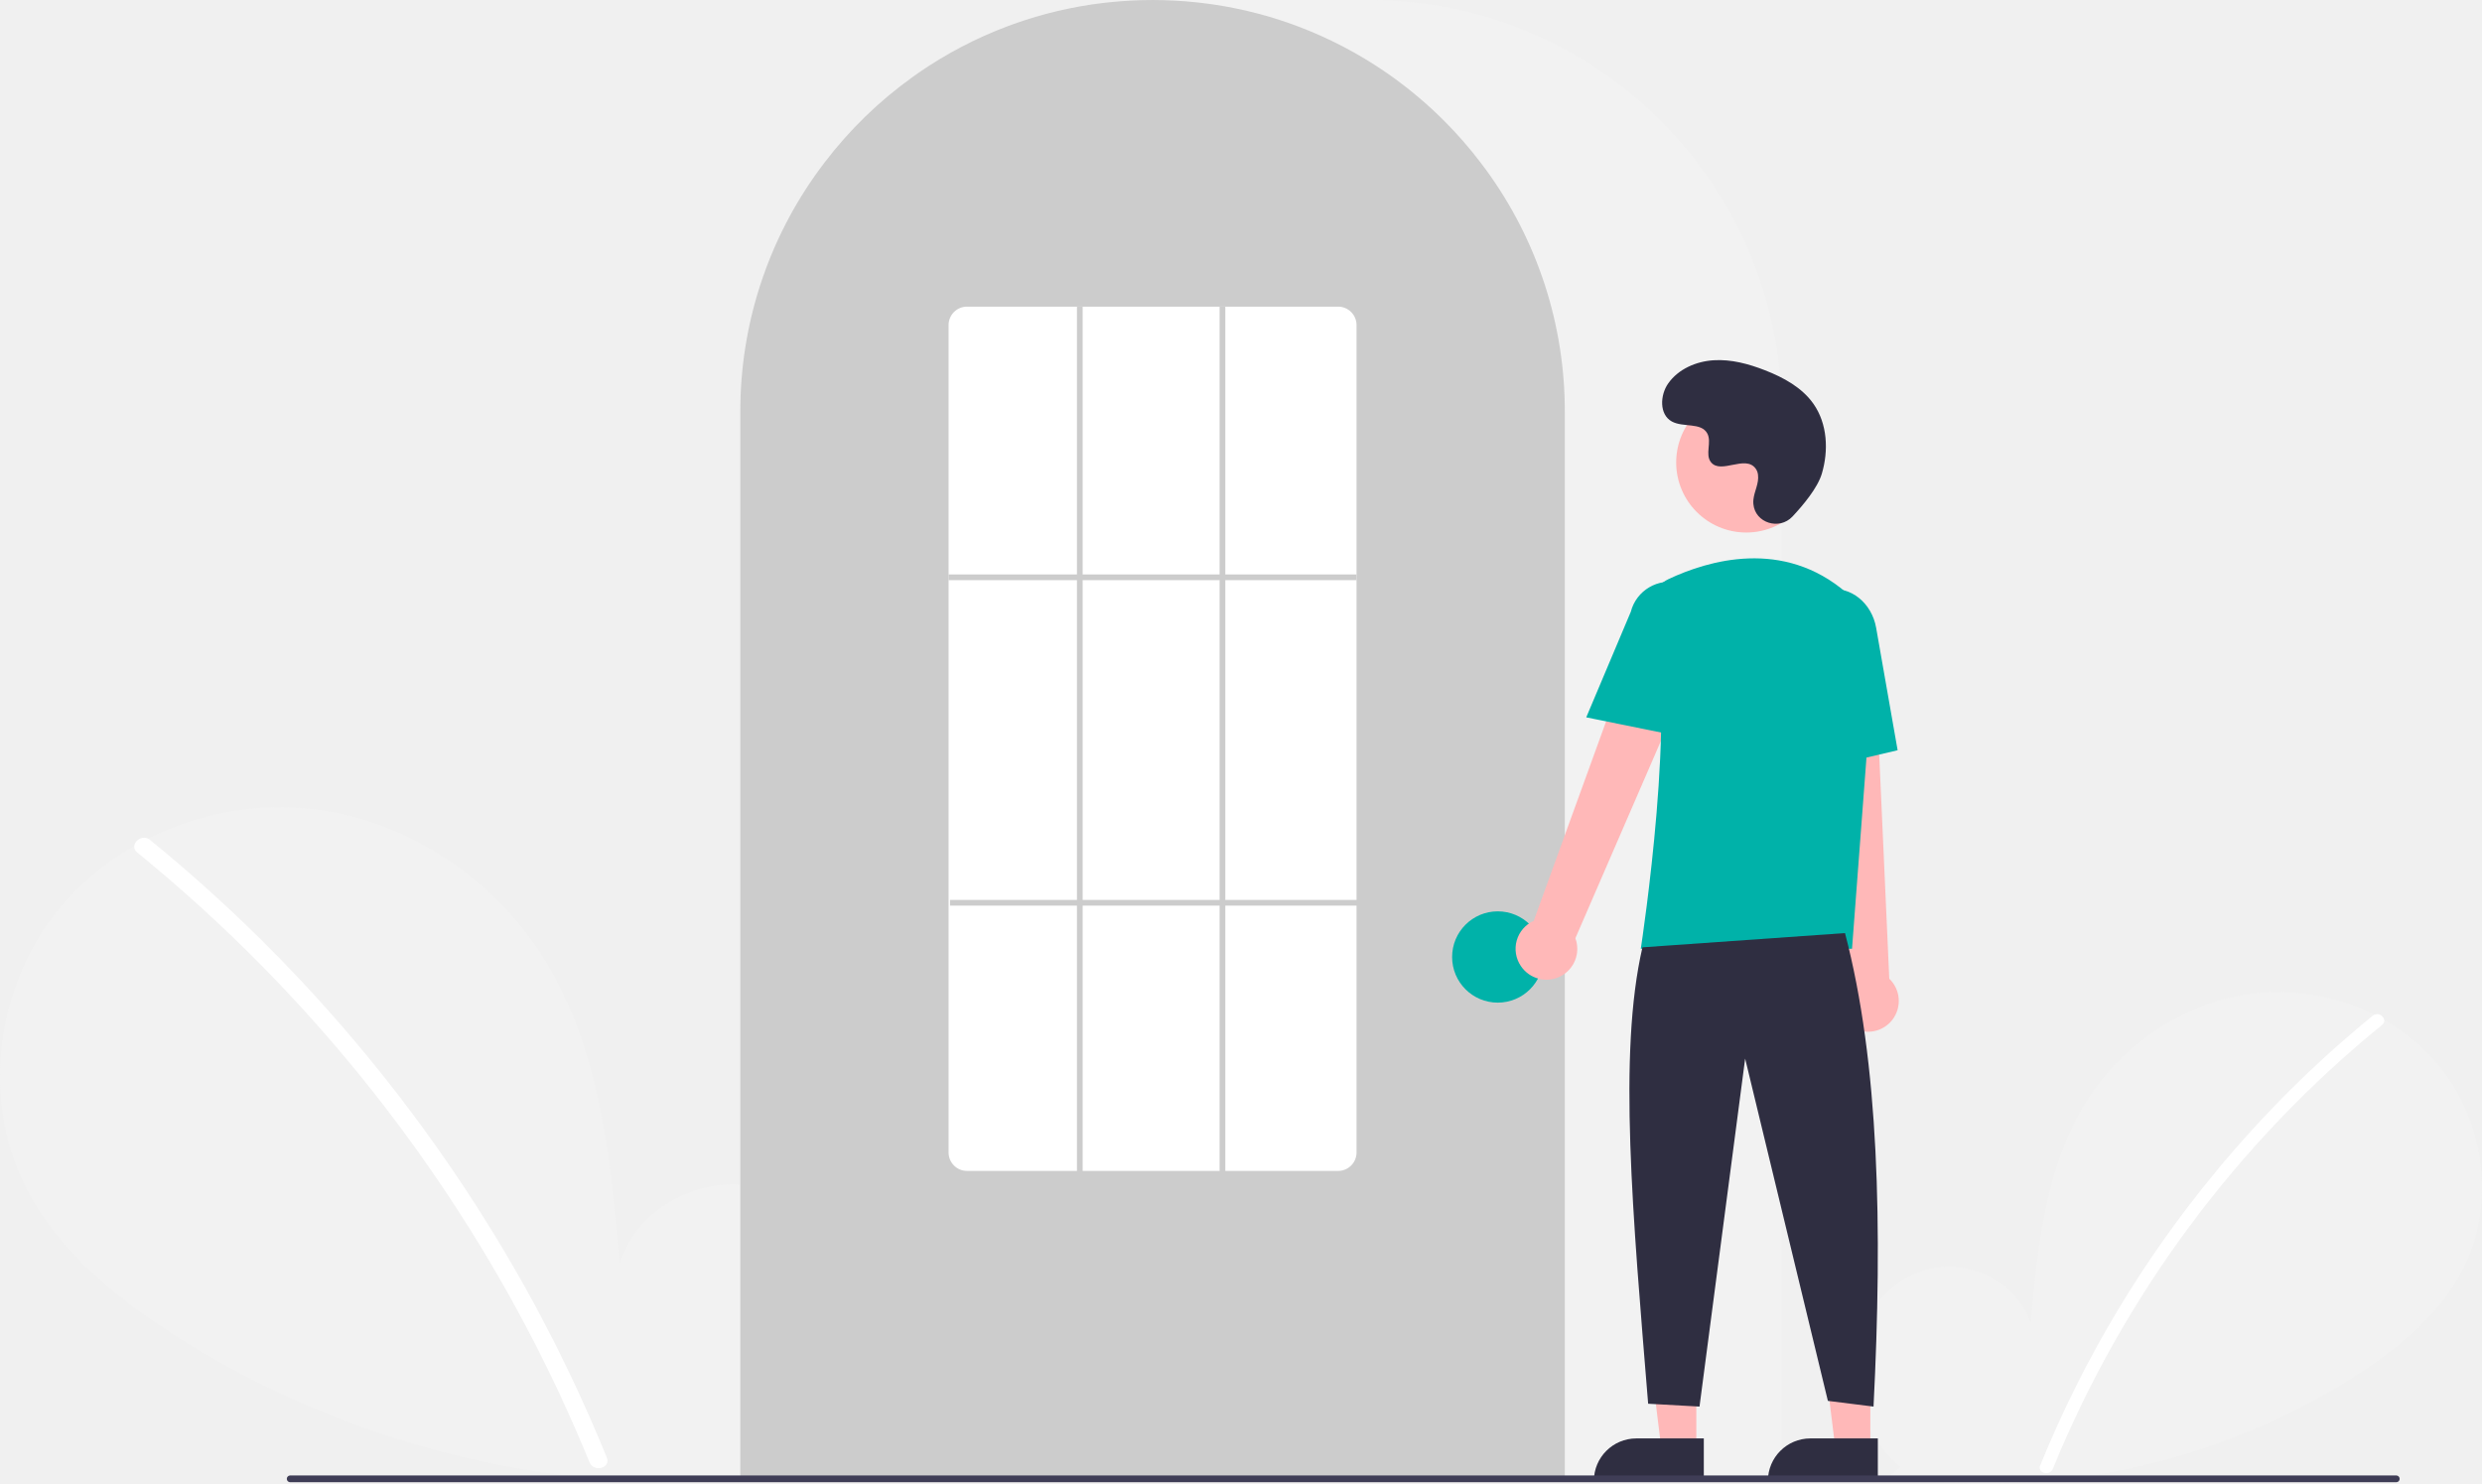
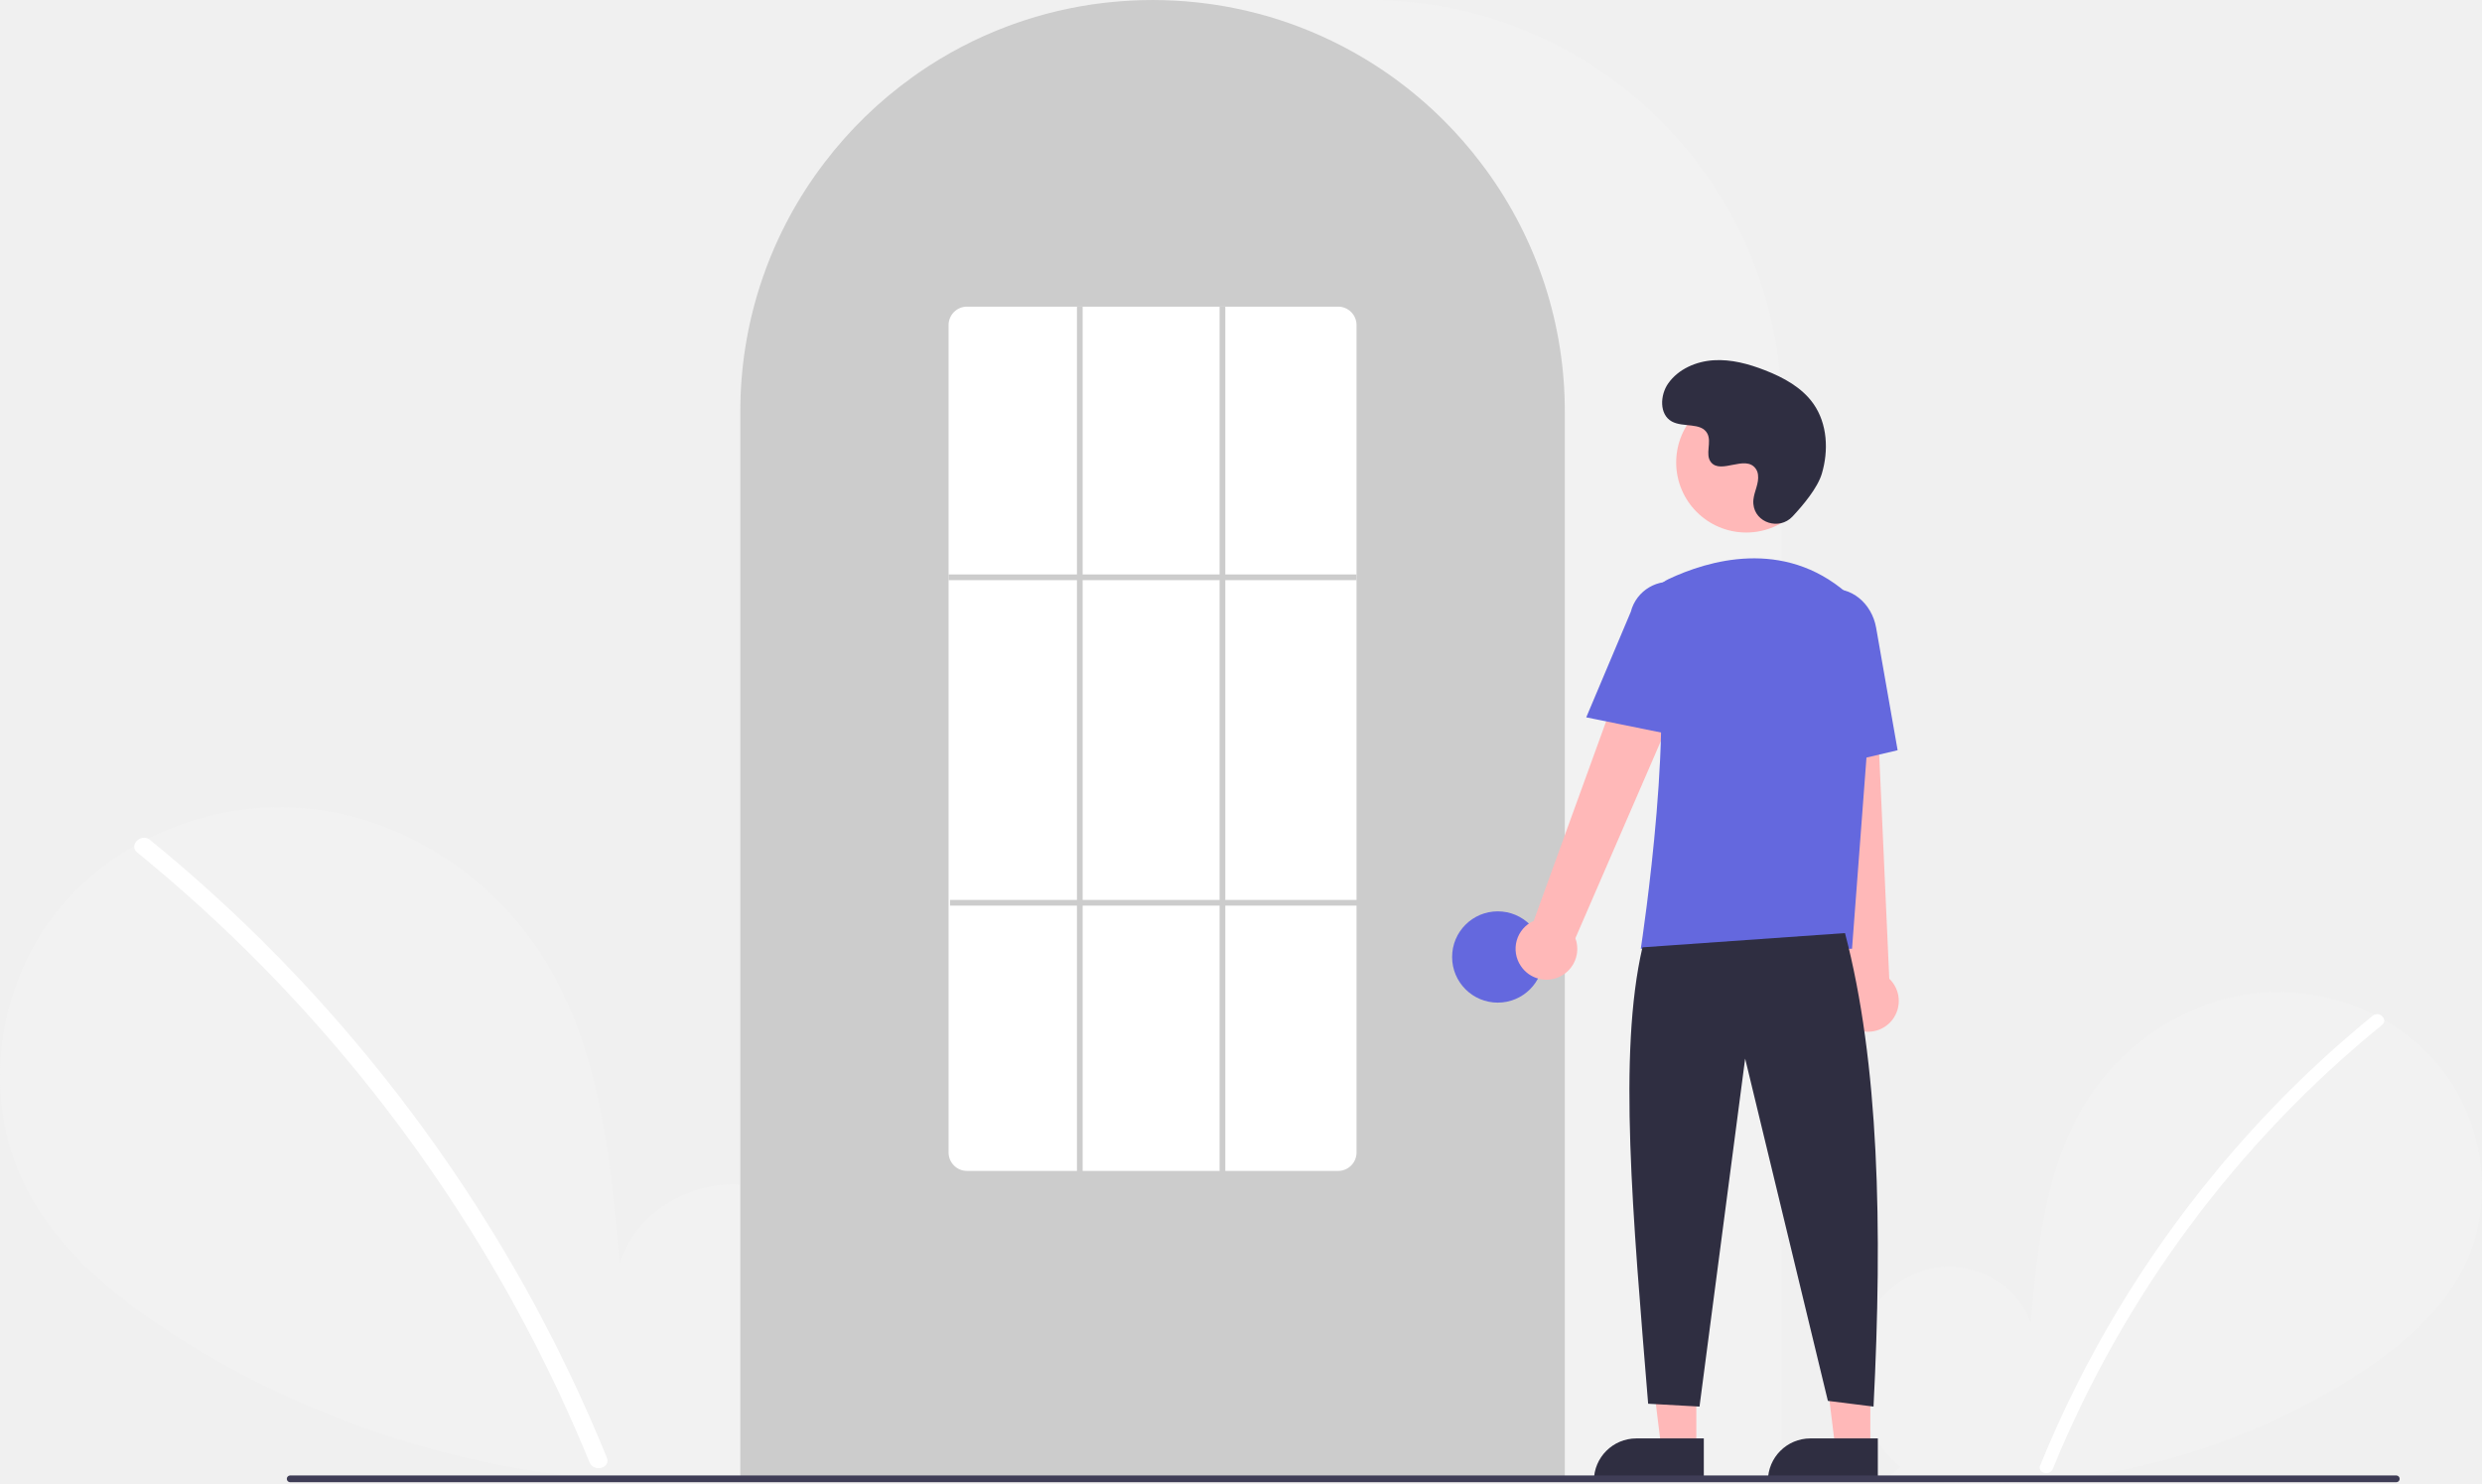
<svg xmlns="http://www.w3.org/2000/svg" id="b368e7d6-7c4a-408c-9a35-0514749a7e1a" data-name="Layer 1" width="870" height="520.139" viewBox="0 0 870 520.139">
  <path d="M831.092,704.187c-11.138-9.412-17.904-24.28-16.13-38.754s12.764-27.78,27.018-30.854,30.504,5.435,34.834,19.359c2.383-26.846,5.129-54.818,19.402-77.68,12.924-20.701,35.309-35.514,59.569-38.164s49.803,7.359,64.933,26.507,18.835,46.985,8.238,68.969c-7.806,16.195-22.188,28.247-37.257,38.052a240.452,240.452,0,0,1-164.454,35.977Z" transform="translate(-165 -189.9307)" fill="#f2f2f2" />
  <path d="M996.728,546.01a393.414,393.414,0,0,0-54.826,54.442,394.561,394.561,0,0,0-61.752,103.194c-1.112,2.725,3.313,3.911,4.412,1.216A392.342,392.342,0,0,1,999.963,549.245c2.284-1.86-.97-5.08-3.236-3.236Z" transform="translate(-165 -189.9307)" fill="#fff" />
  <path d="M445.067,701.63c15.299-12.927,24.591-33.348,22.154-53.228s-17.531-38.156-37.11-42.377-41.897,7.464-47.844,26.59c-3.273-36.873-7.044-75.292-26.648-106.693-17.751-28.433-48.497-48.778-81.818-52.418s-68.404,10.107-89.185,36.407-25.869,64.535-11.315,94.729c10.722,22.243,30.475,38.797,51.172,52.264,66.03,42.965,147.939,60.884,225.877,49.415" transform="translate(-165 -189.9307)" fill="#f2f2f2" />
  <path d="M217.567,484.373a540.355,540.355,0,0,1,75.304,74.777A548.076,548.076,0,0,1,352.257,647.04a545.835,545.835,0,0,1,25.43,53.846c1.527,3.743-4.55,5.372-6.06,1.671a536.36,536.36,0,0,0-49.009-92.727A539.734,539.734,0,0,0,256.889,528.632a538.441,538.441,0,0,0-43.766-39.815c-3.138-2.555,1.332-6.978,4.444-4.444Z" transform="translate(-165 -189.9307)" fill="#fff" />
  <path d="M789.5,708.931h-365v-374.5c0-79.678,64.822-144.5,144.5-144.5h76c79.677,0,144.5,64.822,144.5,144.5Z" transform="translate(-165 -189.9307)" fill="#f2f2f2" />
  <path d="M713.5,708.931h-289v-374.5a143.382,143.382,0,0,1,27.596-84.944c.664-.905,1.326-1.798,2.009-2.681a144.466,144.466,0,0,1,30.754-29.851c.66-.48,1.322-.952,1.994-1.423a144.16,144.16,0,0,1,31.472-16.459c.661-.25,1.334-.501,2.007-.742a144.02,144.02,0,0,1,31.108-7.336c.658-.09,1.333-.16,2.008-.23a146.288,146.288,0,0,1,31.105,0c.673.07,1.349.141,2.014.231a143.995,143.995,0,0,1,31.1,7.335c.673.241,1.346.492,2.009.743a143.799,143.799,0,0,1,31.106,16.216c.672.461,1.344.933,2.006,1.405a145.987,145.987,0,0,1,18.384,15.564,144.305,144.305,0,0,1,12.724,14.551c.681.88,1.343,1.773,2.005,2.677A143.382,143.382,0,0,1,713.5,334.431Z" transform="translate(-165 -189.9307)" fill="#ccc" />
-   <circle cx="525" cy="335.5" r="16" fill="#00b2a9" />
+   <circle cx="525" cy="335.5" r="16" fill="#6468de" />
  <polygon points="594.599 507.783 582.339 507.783 576.506 460.495 594.601 460.496 594.599 507.783" fill="#ffb8b8" />
  <path d="M573.582,504.28h23.644a0,0,0,0,1,0,0v14.887a0,0,0,0,1,0,0H558.695a0,0,0,0,1,0,0v0a14.887,14.887,0,0,1,14.887-14.887Z" fill="#2f2e41" />
  <polygon points="655.599 507.783 643.339 507.783 637.506 460.495 655.601 460.496 655.599 507.783" fill="#ffb8b8" />
  <path d="M634.582,504.28h23.644a0,0,0,0,1,0,0v14.887a0,0,0,0,1,0,0H619.695a0,0,0,0,1,0,0v0a14.887,14.887,0,0,1,14.887-14.887Z" fill="#2f2e41" />
  <path d="M698.098,528.6a10.743,10.743,0,0,1,4.511-15.843l41.676-114.867L764.791,409.082,717.206,518.853a10.801,10.801,0,0,1-19.109,9.748Z" transform="translate(-165 -189.9307)" fill="#ffb8b8" />
  <path d="M814.336,550.184a10.743,10.743,0,0,1-2.893-16.217L798.533,412.458l23.338,1.066L827.236,533.045a10.801,10.801,0,0,1-12.9,17.139Z" transform="translate(-165 -189.9307)" fill="#ffb8b8" />
  <circle cx="612.106" cy="162.123" r="24.561" fill="#ffb8b8" />
-   <path d="M814.18,522.549H740.133l.089-.576c.133-.861,13.197-86.439,3.562-114.436a11.813,11.813,0,0,1,6.069-14.584h0c13.772-6.485,40.208-14.471,62.52,4.909a28.234,28.234,0,0,1,9.459,23.396Z" transform="translate(-165 -189.9307)" fill="#00b2a9" />
-   <path d="M754.354,448.181,721.018,441.418l15.626-37.03a13.997,13.997,0,0,1,27.106,6.998Z" transform="translate(-165 -189.9307)" fill="#00b2a9" />
-   <path d="M797.05,460.739l-2.004-45.941c-1.52-8.636,3.424-16.8,11.027-18.135,7.605-1.33,15.032,4.66,16.558,13.36l7.533,42.928Z" transform="translate(-165 -189.9307)" fill="#00b2a9" />
+   <path d="M814.18,522.549H740.133l.089-.576c.133-.861,13.197-86.439,3.562-114.436a11.813,11.813,0,0,1,6.069-14.584h0c13.772-6.485,40.208-14.471,62.52,4.909a28.234,28.234,0,0,1,9.459,23.396Z" transform="translate(-165 -189.9307)" fill="#6468de" />
+   <path d="M754.354,448.181,721.018,441.418l15.626-37.03a13.997,13.997,0,0,1,27.106,6.998Z" transform="translate(-165 -189.9307)" fill="#6468de" />
+   <path d="M797.05,460.739l-2.004-45.941c-1.52-8.636,3.424-16.8,11.027-18.135,7.605-1.33,15.032,4.66,16.558,13.36l7.533,42.928Z" transform="translate(-165 -189.9307)" fill="#6468de" />
  <path d="M811.716,517.049c11.915,45.377,13.214,103.069,10,166l-16-2-29-120-16,122-18-1c-5.377-66.03-10.613-122.715-2-160Z" transform="translate(-165 -189.9307)" fill="#2f2e41" />
  <path d="M793.289,371.035c-4.582,4.881-13.091,2.261-13.688-4.407a8.055,8.055,0,0,1,.01-1.556c.308-2.954,2.015-5.635,1.606-8.754a4.59,4.59,0,0,0-.84-2.149c-3.651-4.889-12.222,2.187-15.668-2.239-2.113-2.714.371-6.987-1.251-10.021-2.14-4.004-8.479-2.029-12.454-4.221-4.423-2.439-4.158-9.225-1.247-13.353,3.551-5.034,9.776-7.72,15.923-8.107s12.253,1.275,17.992,3.511c6.521,2.541,12.988,6.054,17.001,11.788,4.88,6.973,5.35,16.348,2.909,24.502C802.098,360.99,797.031,367.049,793.289,371.035Z" transform="translate(-165 -189.9307)" fill="#2f2e41" />
  <path d="M1004.982,709.574h-738.294a1.191,1.191,0,0,1,0-2.381h738.294a1.191,1.191,0,0,1,0,2.381Z" transform="translate(-165 -189.9307)" fill="#3f3d56" />
  <path d="M634,600.431H504a6.465,6.465,0,0,1-6.5-6.415V303.846a6.465,6.465,0,0,1,6.5-6.415H634a6.465,6.465,0,0,1,6.5,6.415V594.015A6.465,6.465,0,0,1,634,600.431Z" transform="translate(-165 -189.9307)" fill="#fff" />
  <rect x="332.5" y="201.39" width="143" height="2" fill="#ccc" />
  <rect x="333" y="315.5" width="143" height="2" fill="#ccc" />
  <rect x="377.5" y="107.5" width="2" height="304" fill="#ccc" />
  <rect x="427.5" y="107.5" width="2" height="304" fill="#ccc" />
</svg>
